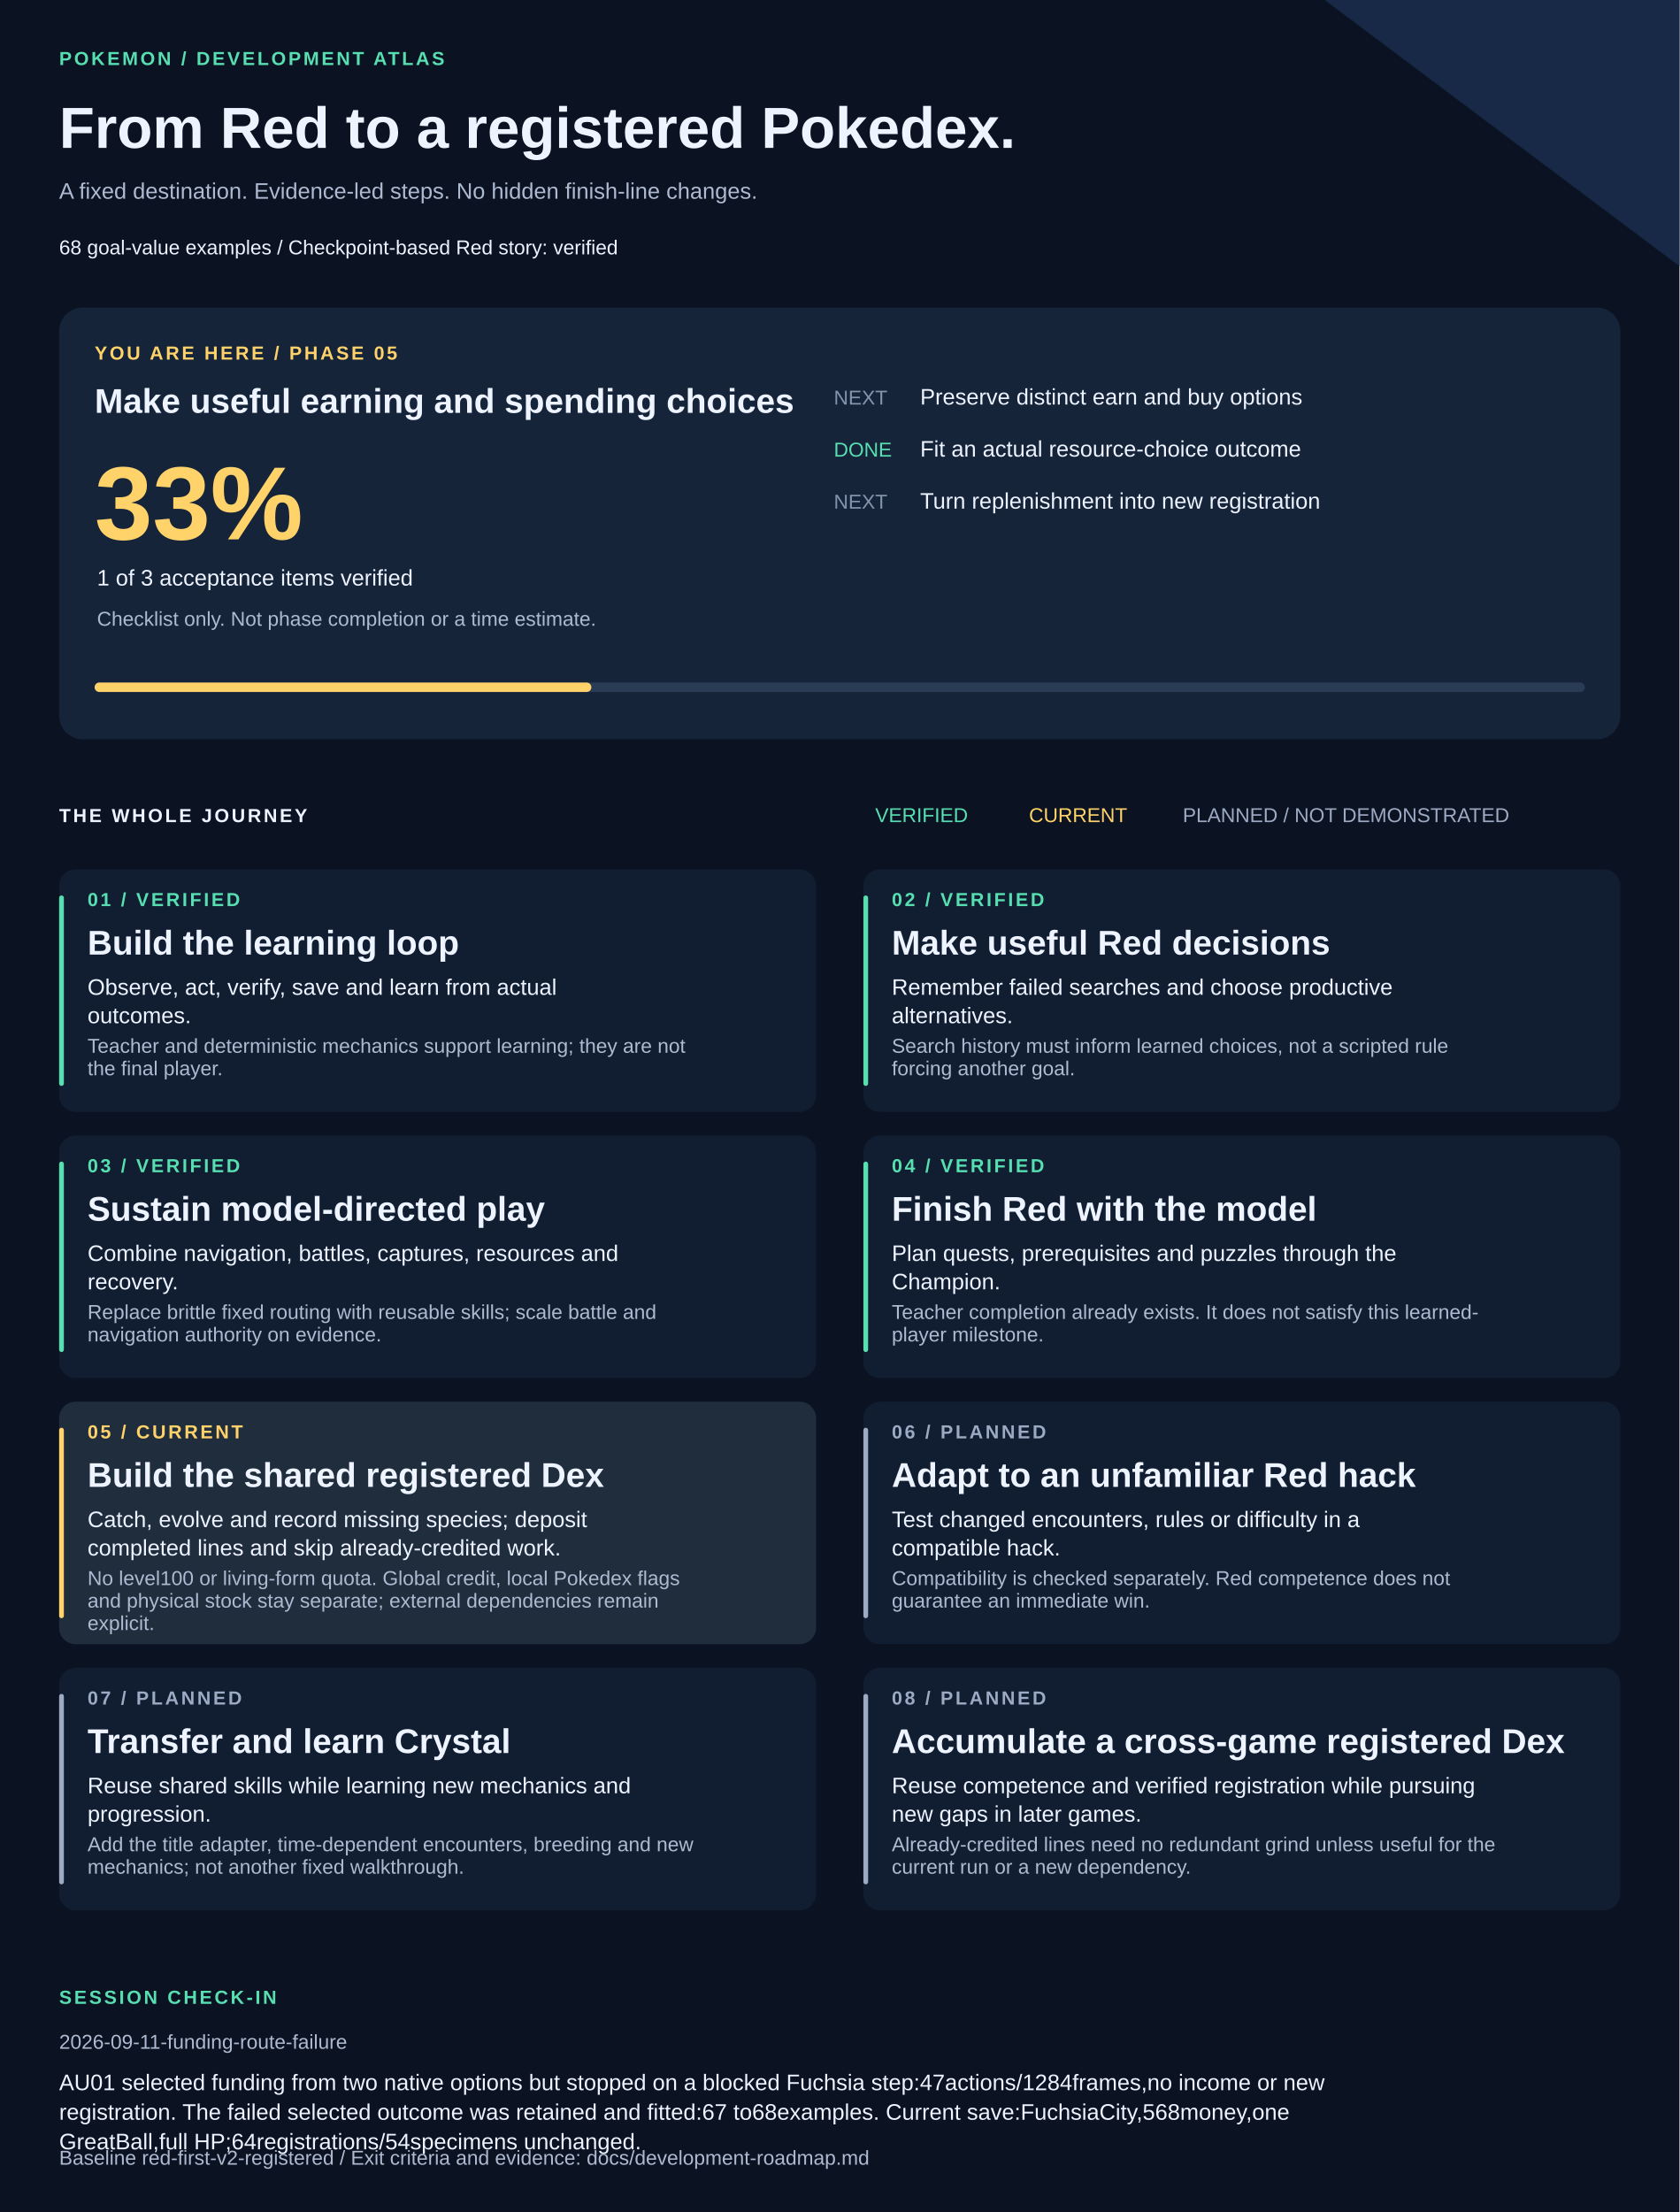
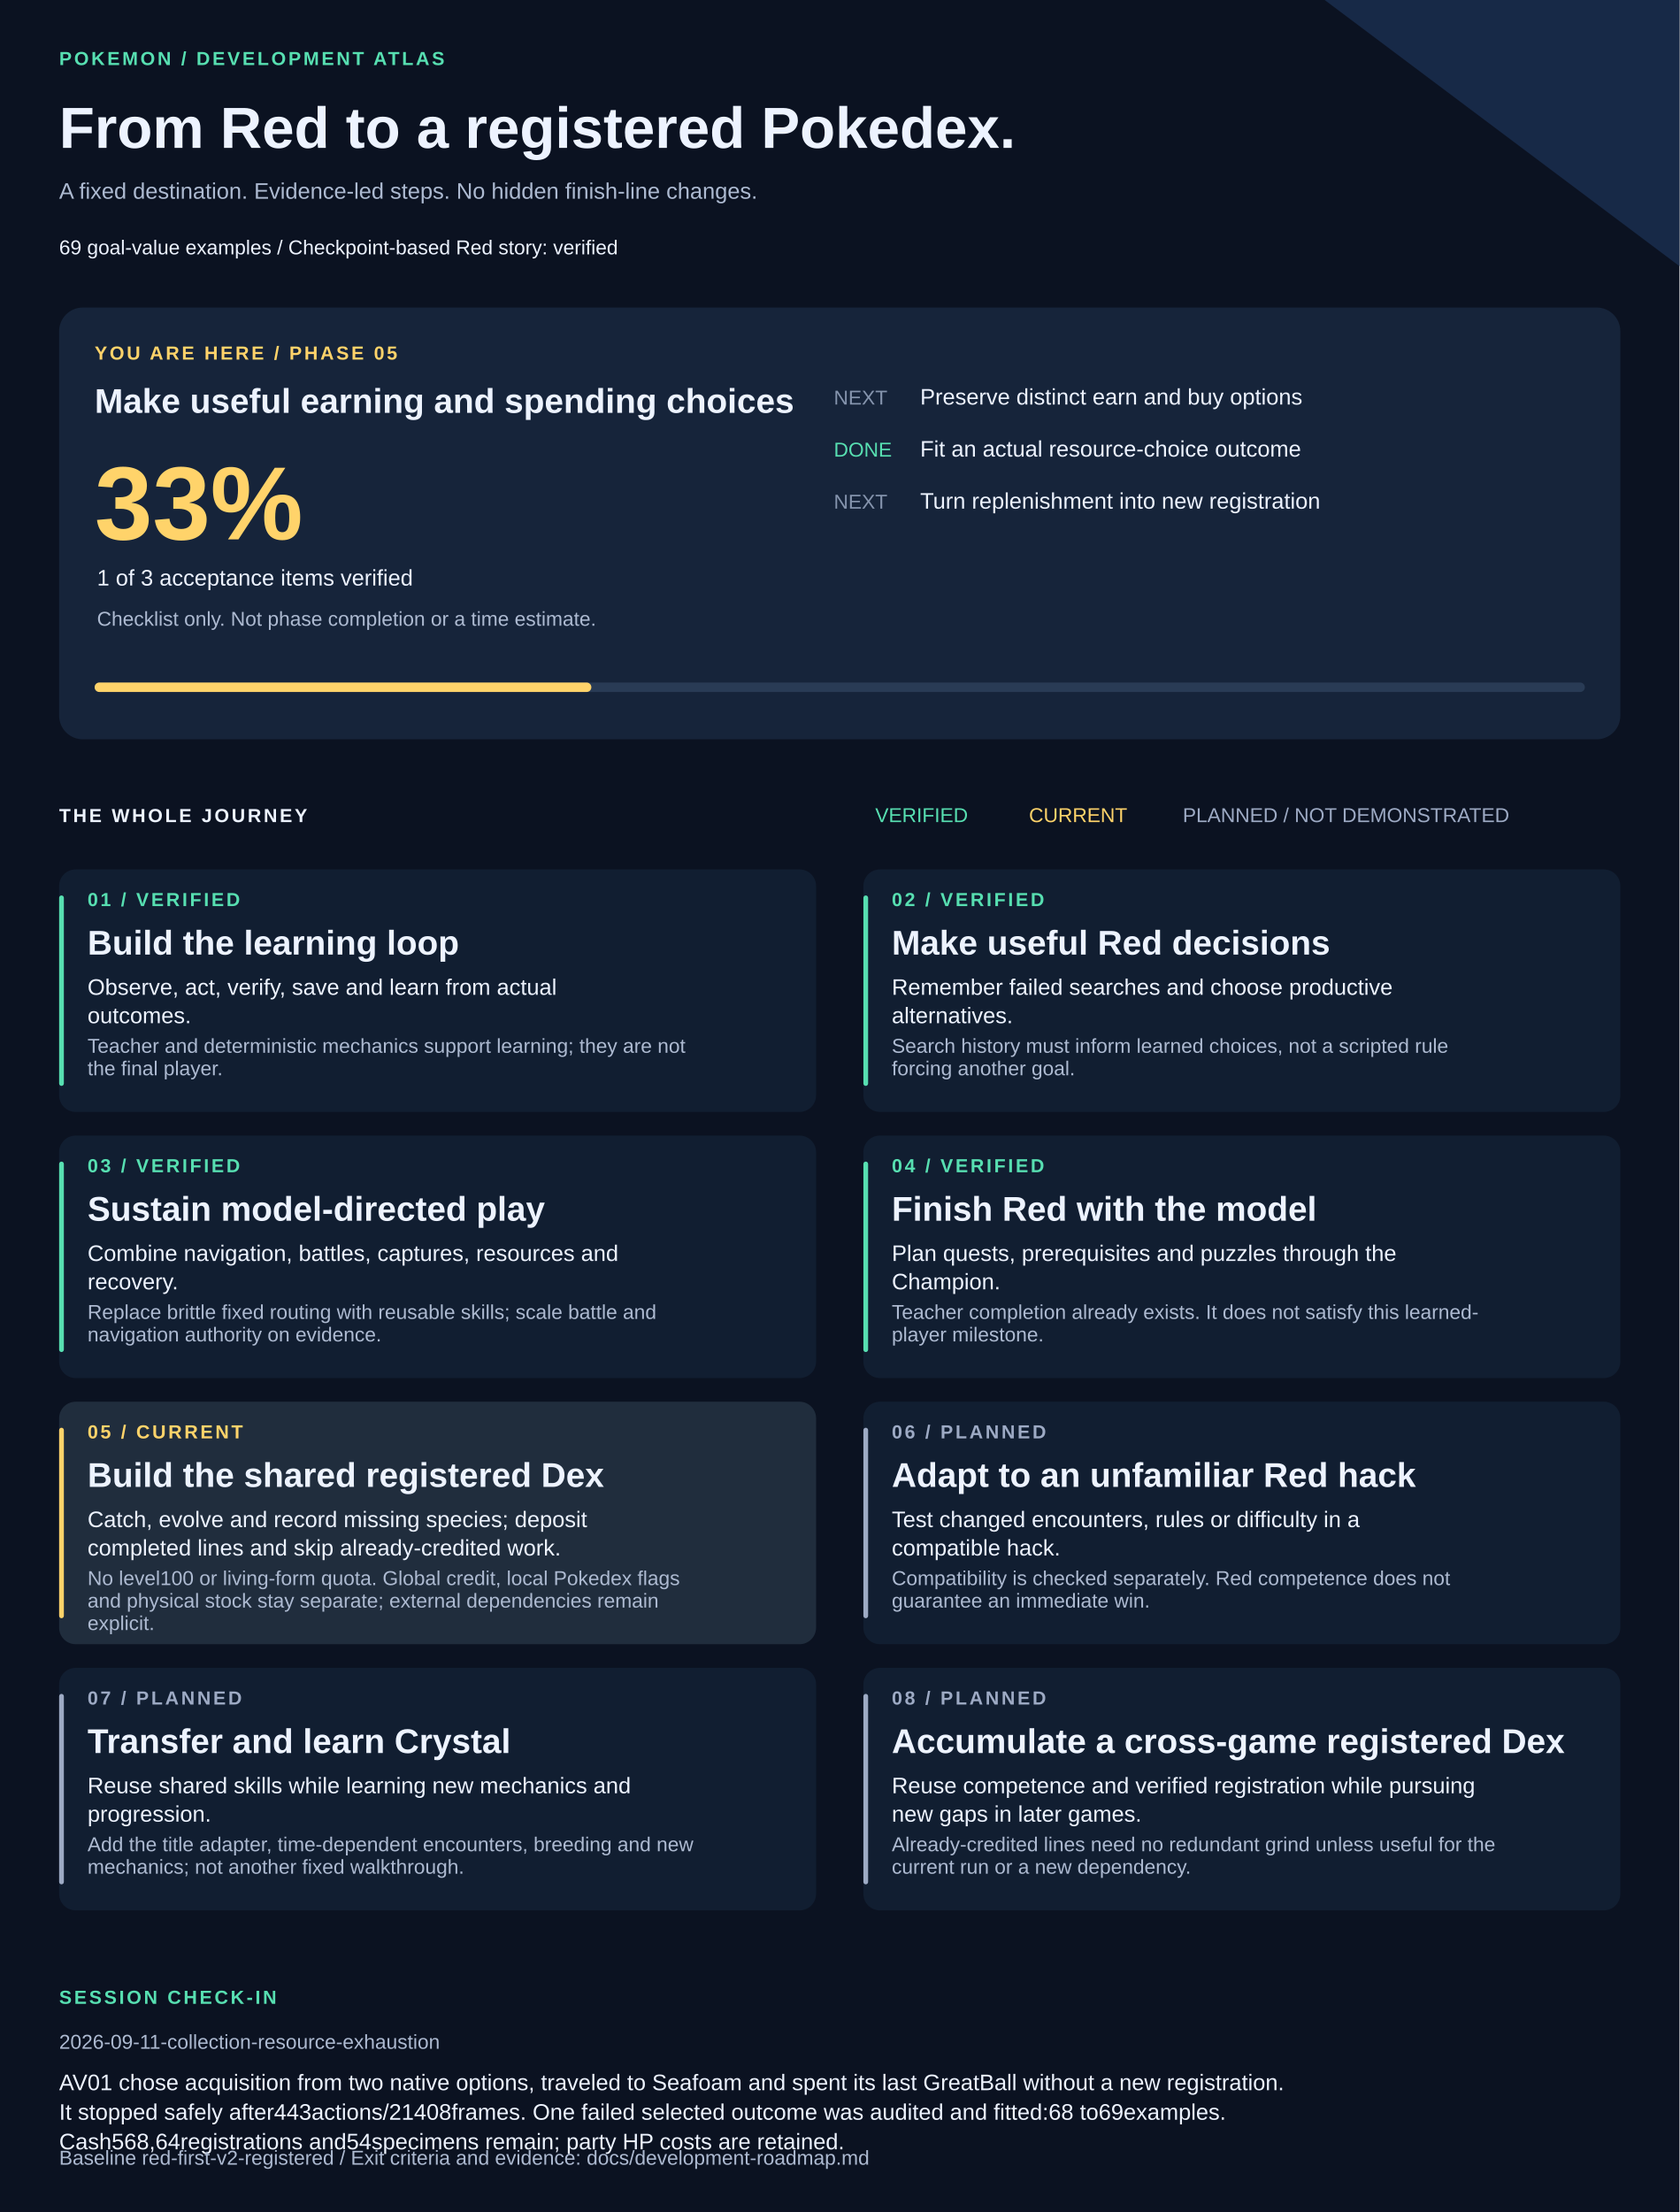
<svg xmlns="http://www.w3.org/2000/svg" width="1420" height="1870" viewBox="0 0 1420 1870" role="img" aria-labelledby="title description">
  <style>text{font-family:Arial,Helvetica,sans-serif;fill:#edf3ff}.muted{fill:#adbad1}.eyebrow{font-size:16px;letter-spacing:2px;font-weight:bold}.heading{font-size:29px;font-weight:bold}.body{font-size:19px}.small{font-size:17px}</style>
  <rect width="1420" height="1870" fill="#0b1221" />
  <path d="M1120 0H1420V225Z" fill="#172947" />
  <text x="50" y="55" class="eyebrow" style="fill:#57dfb1">POKEMON / DEVELOPMENT ATLAS</text>
  <text x="50" y="125" style="font-size:49px;font-weight:bold">From Red to a registered Pokedex.</text>
  <text x="50" y="168" class="body muted">A fixed destination. Evidence-led steps. No hidden finish-line changes.</text>
-   <text x="50" y="215" class="small">68 goal-value examples  /  Checkpoint-based Red story: verified</text>
+   <text x="50" y="215" class="small">69 goal-value examples  /  Checkpoint-based Red story: verified</text>
  <rect x="50" y="260" width="1320" height="365" rx="20" fill="#16243a" />
  <text x="80" y="304" class="eyebrow" style="fill:#ffd36a">YOU ARE HERE / PHASE 05</text>
  <text x="80" y="349" class="heading">Make useful earning and spending choices</text>
  <text x="80" y="456" style="font-size:88px;font-weight:bold;fill:#ffd36a">33%</text>
  <text x="82" y="495" class="body">1 of 3 acceptance items verified</text>
  <text x="82" y="529" class="small muted">Checklist only. Not phase completion or a time estimate.</text>
  <text x="705" y="342" class="small" style="fill:#8594ad">NEXT</text>
  <text x="778" y="342" class="body">Preserve distinct earn and buy options</text>
  <text x="705" y="386" class="small" style="fill:#57dfb1">DONE</text>
  <text x="778" y="386" class="body">Fit an actual resource-choice outcome</text>
  <text x="705" y="430" class="small" style="fill:#8594ad">NEXT</text>
  <text x="778" y="430" class="body">Turn replenishment into new registration</text>
  <rect x="80" y="577" width="1260" height="8" rx="4" fill="#293b55" />
  <rect x="80" y="577" width="420" height="8" rx="4" fill="#ffd36a" />
  <text x="50" y="695" class="eyebrow">THE WHOLE JOURNEY</text>
  <text x="740" y="695" class="small" style="fill:#57dfb1">VERIFIED</text>
  <text x="870" y="695" class="small" style="fill:#ffd36a">CURRENT</text>
  <text x="1000" y="695" class="small" style="fill:#9daac4">PLANNED / NOT DEMONSTRATED</text>
  <rect x="50" y="735" width="640" height="205" rx="14" fill="#111e31" />
  <rect x="50" y="757" width="4" height="161" rx="2" fill="#57dfb1" />
  <text x="74" y="766" class="eyebrow" style="fill:#57dfb1">01 / VERIFIED</text>
  <text x="74" y="807" class="heading">Build the learning loop</text>
  <text x="74" y="841" class="body">Observe, act, verify, save and learn from actual</text>
  <text x="74" y="865" class="body">outcomes.</text>
  <text x="74" y="890" class="small muted">Teacher and deterministic mechanics support learning; they are not</text>
  <text x="74" y="909" class="small muted">the final player.</text>
  <rect x="730" y="735" width="640" height="205" rx="14" fill="#111e31" />
  <rect x="730" y="757" width="4" height="161" rx="2" fill="#57dfb1" />
  <text x="754" y="766" class="eyebrow" style="fill:#57dfb1">02 / VERIFIED</text>
  <text x="754" y="807" class="heading">Make useful Red decisions</text>
  <text x="754" y="841" class="body">Remember failed searches and choose productive</text>
  <text x="754" y="865" class="body">alternatives.</text>
  <text x="754" y="890" class="small muted">Search history must inform learned choices, not a scripted rule</text>
  <text x="754" y="909" class="small muted">forcing another goal.</text>
  <rect x="50" y="960" width="640" height="205" rx="14" fill="#111e31" />
  <rect x="50" y="982" width="4" height="161" rx="2" fill="#57dfb1" />
  <text x="74" y="991" class="eyebrow" style="fill:#57dfb1">03 / VERIFIED</text>
  <text x="74" y="1032" class="heading">Sustain model-directed play</text>
  <text x="74" y="1066" class="body">Combine navigation, battles, captures, resources and</text>
  <text x="74" y="1090" class="body">recovery.</text>
  <text x="74" y="1115" class="small muted">Replace brittle fixed routing with reusable skills; scale battle and</text>
  <text x="74" y="1134" class="small muted">navigation authority on evidence.</text>
  <rect x="730" y="960" width="640" height="205" rx="14" fill="#111e31" />
  <rect x="730" y="982" width="4" height="161" rx="2" fill="#57dfb1" />
  <text x="754" y="991" class="eyebrow" style="fill:#57dfb1">04 / VERIFIED</text>
  <text x="754" y="1032" class="heading">Finish Red with the model</text>
  <text x="754" y="1066" class="body">Plan quests, prerequisites and puzzles through the</text>
  <text x="754" y="1090" class="body">Champion.</text>
  <text x="754" y="1115" class="small muted">Teacher completion already exists. It does not satisfy this learned-</text>
  <text x="754" y="1134" class="small muted">player milestone.</text>
  <rect x="50" y="1185" width="640" height="205" rx="14" fill="#202d3d" />
  <rect x="50" y="1207" width="4" height="161" rx="2" fill="#ffd36a" />
  <text x="74" y="1216" class="eyebrow" style="fill:#ffd36a">05 / CURRENT</text>
  <text x="74" y="1257" class="heading">Build the shared registered Dex</text>
  <text x="74" y="1291" class="body">Catch, evolve and record missing species; deposit</text>
  <text x="74" y="1315" class="body">completed lines and skip already-credited work.</text>
  <text x="74" y="1340" class="small muted">No level100 or living-form quota. Global credit, local Pokedex flags</text>
  <text x="74" y="1359" class="small muted">and physical stock stay separate; external dependencies remain</text>
  <text x="74" y="1378" class="small muted">explicit.</text>
  <rect x="730" y="1185" width="640" height="205" rx="14" fill="#111e31" />
  <rect x="730" y="1207" width="4" height="161" rx="2" fill="#9daac4" />
  <text x="754" y="1216" class="eyebrow" style="fill:#9daac4">06 / PLANNED</text>
  <text x="754" y="1257" class="heading">Adapt to an unfamiliar Red hack</text>
  <text x="754" y="1291" class="body">Test changed encounters, rules or difficulty in a</text>
  <text x="754" y="1315" class="body">compatible hack.</text>
  <text x="754" y="1340" class="small muted">Compatibility is checked separately. Red competence does not</text>
  <text x="754" y="1359" class="small muted">guarantee an immediate win.</text>
  <rect x="50" y="1410" width="640" height="205" rx="14" fill="#111e31" />
  <rect x="50" y="1432" width="4" height="161" rx="2" fill="#9daac4" />
  <text x="74" y="1441" class="eyebrow" style="fill:#9daac4">07 / PLANNED</text>
  <text x="74" y="1482" class="heading">Transfer and learn Crystal</text>
  <text x="74" y="1516" class="body">Reuse shared skills while learning new mechanics and</text>
  <text x="74" y="1540" class="body">progression.</text>
  <text x="74" y="1565" class="small muted">Add the title adapter, time-dependent encounters, breeding and new</text>
  <text x="74" y="1584" class="small muted">mechanics; not another fixed walkthrough.</text>
  <rect x="730" y="1410" width="640" height="205" rx="14" fill="#111e31" />
  <rect x="730" y="1432" width="4" height="161" rx="2" fill="#9daac4" />
  <text x="754" y="1441" class="eyebrow" style="fill:#9daac4">08 / PLANNED</text>
  <text x="754" y="1482" class="heading">Accumulate a cross-game registered Dex</text>
  <text x="754" y="1516" class="body">Reuse competence and verified registration while pursuing</text>
  <text x="754" y="1540" class="body">new gaps in later games.</text>
  <text x="754" y="1565" class="small muted">Already-credited lines need no redundant grind unless useful for the</text>
  <text x="754" y="1584" class="small muted">current run or a new dependency.</text>
  <text x="50" y="1694" class="eyebrow" style="fill:#57dfb1">SESSION CHECK-IN</text>
-   <text x="50" y="1732" class="small muted">2026-09-11-funding-route-failure</text>
-   <text x="50" y="1767" class="body">AU01 selected funding from two native options but stopped on a blocked Fuchsia step:47actions/1284frames,no income or new</text>
-   <text x="50" y="1792" class="body">registration. The failed selected outcome was retained and fitted:67 to68examples. Current save:FuchsiaCity,568money,one</text>
-   <text x="50" y="1817" class="body">GreatBall,full HP;64registrations/54specimens unchanged.</text>
+   <text x="50" y="1732" class="small muted">2026-09-11-collection-resource-exhaustion</text>
+   <text x="50" y="1767" class="body">AV01 chose acquisition from two native options, traveled to Seafoam and spent its last GreatBall without a new registration.</text>
+   <text x="50" y="1792" class="body">It stopped safely after443actions/21408frames. One failed selected outcome was audited and fitted:68 to69examples.</text>
+   <text x="50" y="1817" class="body">Cash568,64registrations and54specimens remain; party HP costs are retained.</text>
  <text x="50" y="1830" class="small muted">Baseline red-first-v2-registered / Exit criteria and evidence: docs/development-roadmap.md</text>
</svg>
